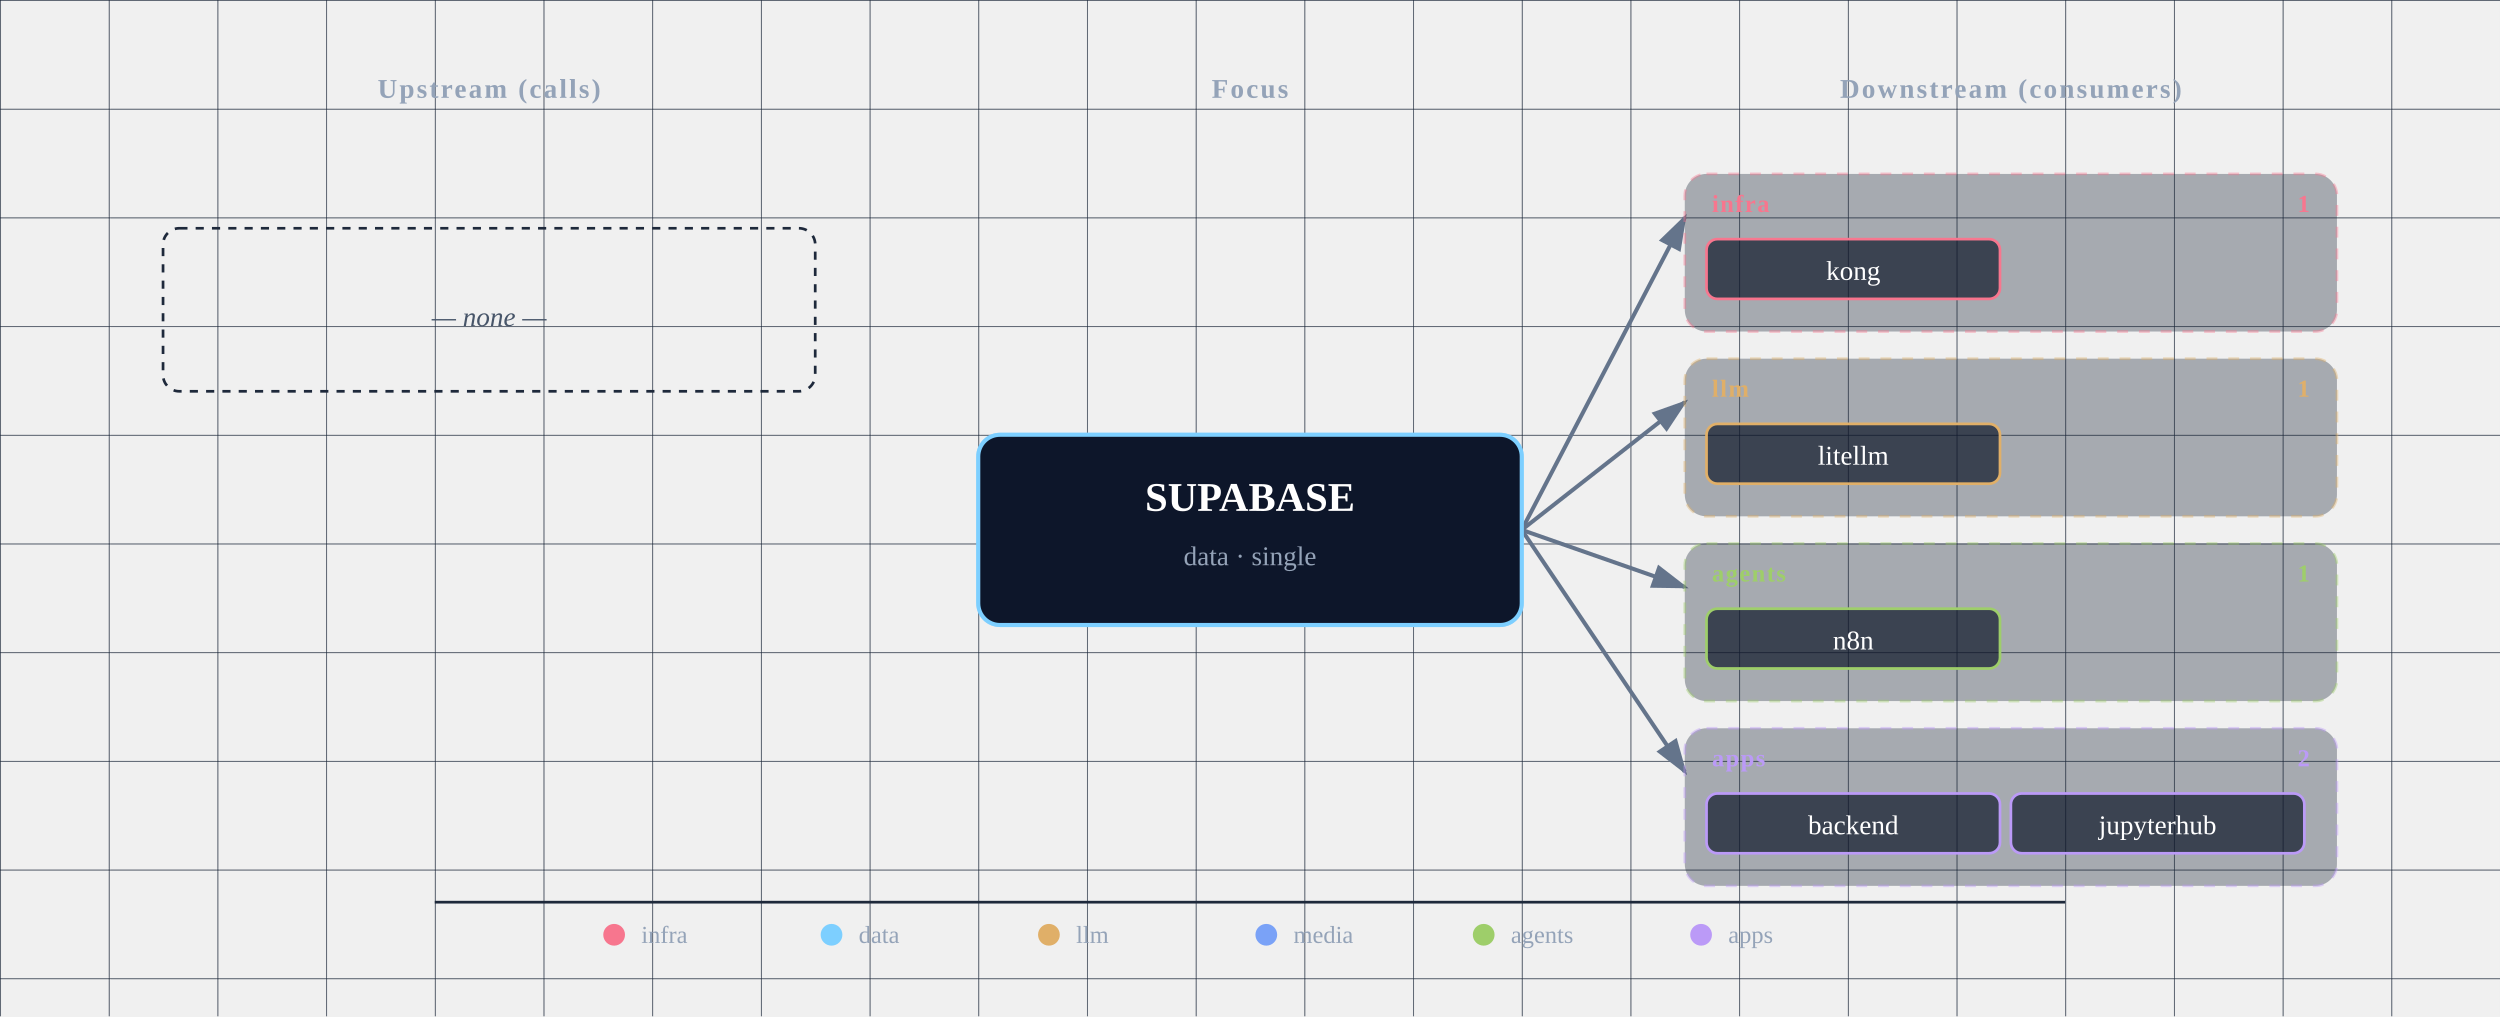
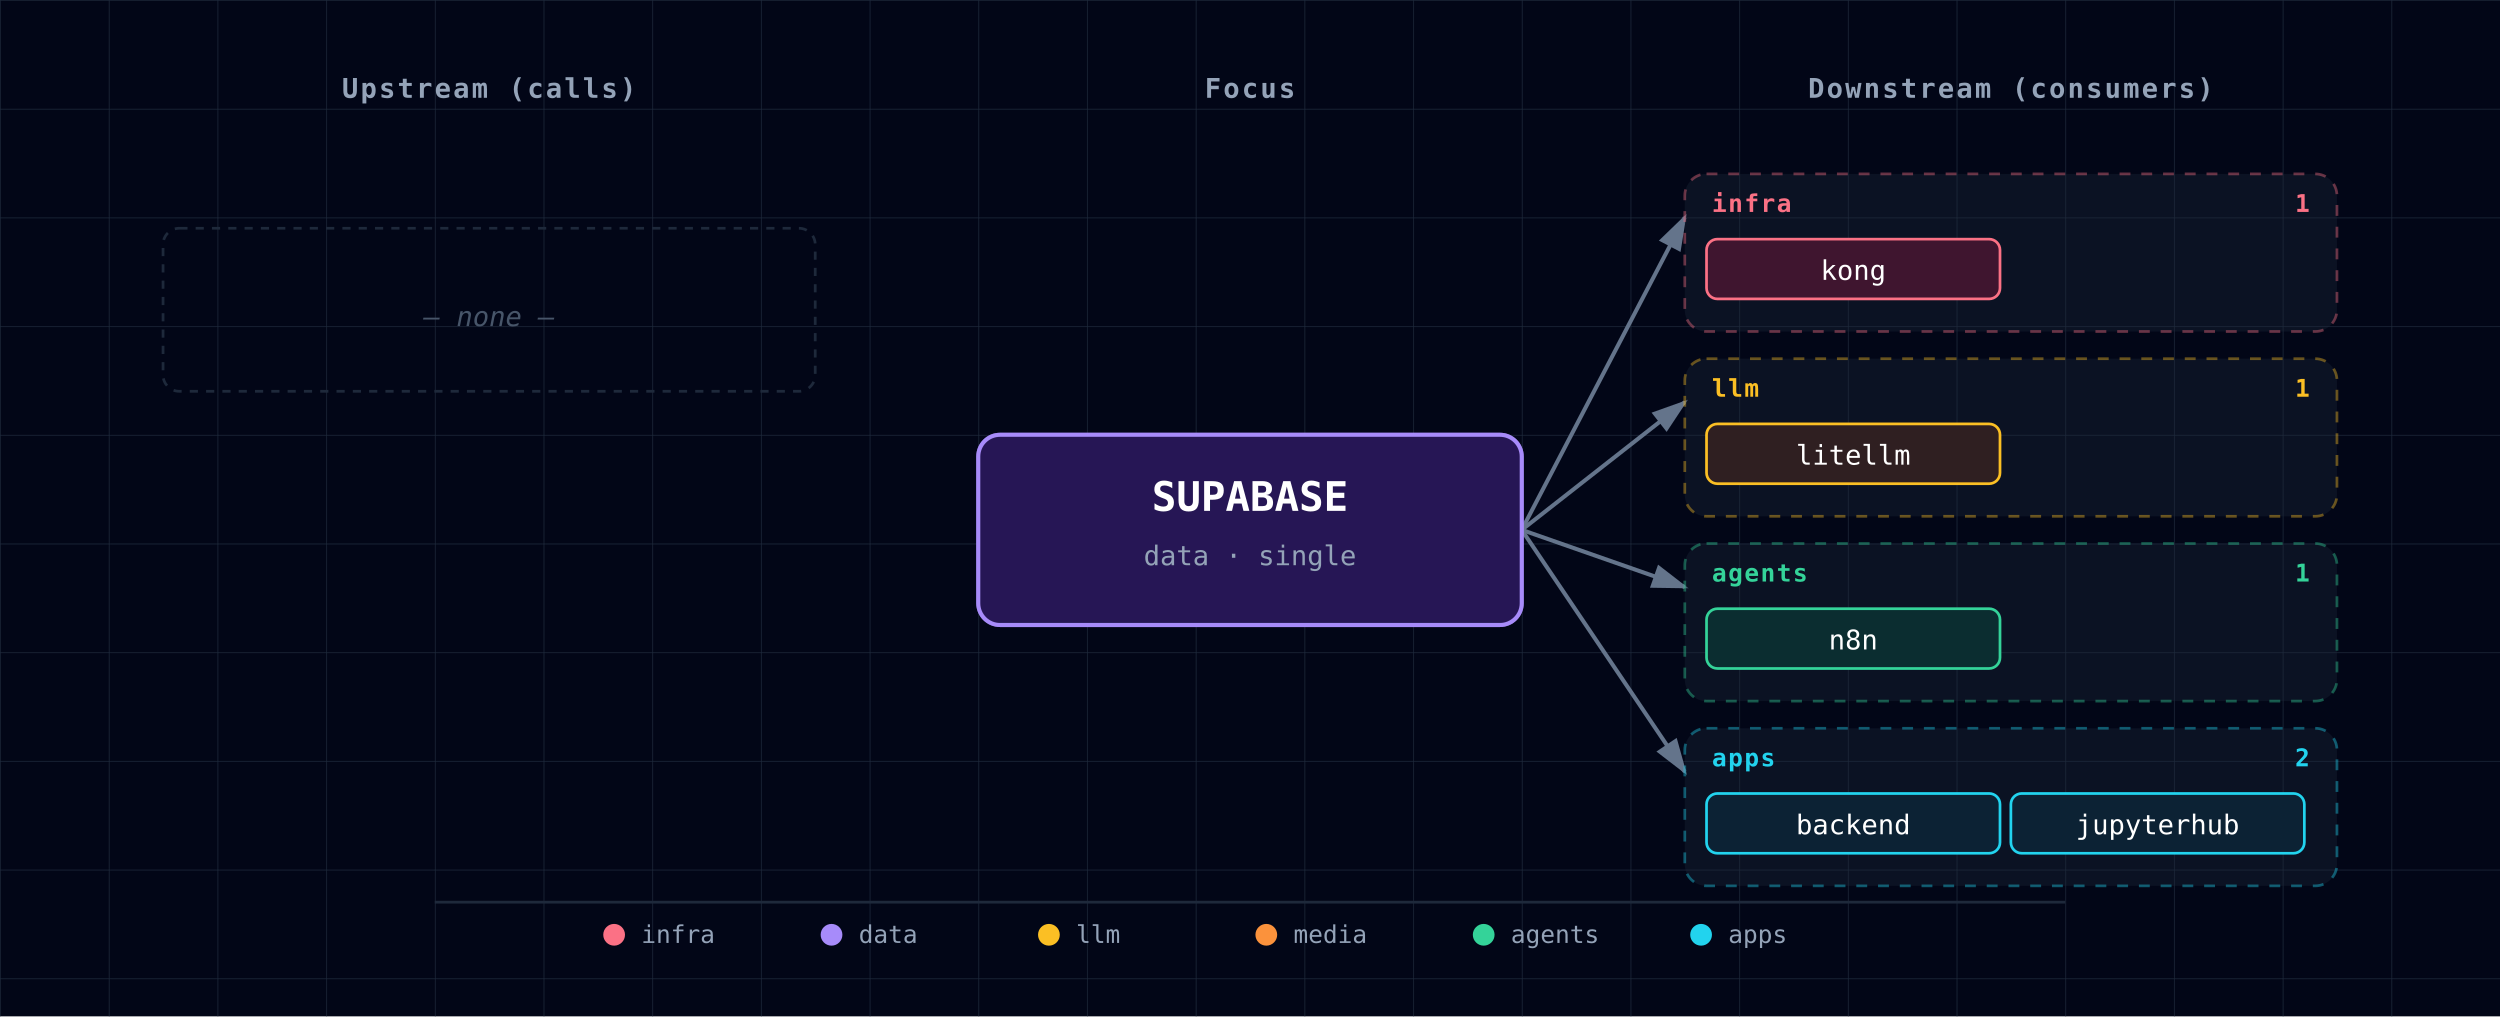
- <svg xmlns="http://www.w3.org/2000/svg" viewBox="0 0 920 374">
+ <svg xmlns="http://www.w3.org/2000/svg" viewBox="0 0 920 374" font-family="'JetBrains Mono', 'Fira Code', Menlo, Consolas, monospace">
  <defs>
    <pattern id="grid" width="40" height="40" patternUnits="userSpaceOnUse">
      <path d="M 40 0 L 0 0 0 40" fill="none" stroke="#1e293b" stroke-width="0.5" />
    </pattern>
    <marker id="arrowhead" markerWidth="9" markerHeight="6" refX="8" refY="3" orient="auto">
      <polygon points="0 0, 9 3, 0 6" fill="#64748b" />
    </marker>
    <filter id="focus-glow" x="-50%" y="-50%" width="200%" height="200%">
      <feGaussianBlur in="SourceAlpha" stdDeviation="6" />
-       <feFlood flood-color="#7dcfff" flood-opacity="0.6" />
+       <feFlood flood-color="#a78bfa" flood-opacity="0.6" />
      <feComposite in2="SourceAlpha" operator="in" />
      <feMerge>
        <feMergeNode />
        <feMergeNode in="SourceGraphic" />
      </feMerge>
    </filter>
  </defs>
+   <rect width="920" height="374" fill="#020617" />
  <rect width="920" height="374" fill="url(#grid)" />
  <text x="180" y="36" fill="#94a3b8" font-size="10" font-weight="600" text-anchor="middle" letter-spacing="0.08em">Upstream (calls)</text>
  <text x="460" y="36" fill="#94a3b8" font-size="10" font-weight="600" text-anchor="middle" letter-spacing="0.08em">Focus</text>
  <text x="740" y="36" fill="#94a3b8" font-size="10" font-weight="600" text-anchor="middle" letter-spacing="0.08em">Downstream (consumers)</text>
  <line x1="560" y1="195" x2="620" y2="80" stroke="#64748b" stroke-width="1.5" marker-end="url(#arrowhead)" />
  <line x1="560" y1="195" x2="620" y2="148" stroke="#64748b" stroke-width="1.5" marker-end="url(#arrowhead)" />
  <line x1="560" y1="195" x2="620" y2="216" stroke="#64748b" stroke-width="1.5" marker-end="url(#arrowhead)" />
  <line x1="560" y1="195" x2="620" y2="284" stroke="#64748b" stroke-width="1.5" marker-end="url(#arrowhead)" />
  <g>
    <rect x="60" y="84" width="240" height="60" rx="6" fill="none" stroke="#1e293b" stroke-width="1" stroke-dasharray="3,3" />
    <text x="180" y="120" fill="#475569" font-size="10" font-style="italic" text-anchor="middle">— none —</text>
  </g>
  <g>
    <g class="cluster">
-       <rect x="620" y="64" width="240" height="58" rx="8" fill="rgba(30,41,59,0.35)" stroke="#f7768e" stroke-width="1" stroke-dasharray="4,4" stroke-opacity="0.4" />
-       <text x="630" y="78" fill="#f7768e" font-size="9" font-weight="700" text-anchor="start" style="letter-spacing:0.06em;text-transform:uppercase;">infra</text>
-       <text x="850" y="78" fill="#f7768e" font-size="9" font-weight="600" text-anchor="end">1</text>
+       <rect x="620" y="64" width="240" height="58" rx="8" fill="rgba(30,41,59,0.35)" stroke="#fb7185" stroke-width="1" stroke-dasharray="4,4" stroke-opacity="0.4" />
+       <text x="630" y="78" fill="#fb7185" font-size="9" font-weight="700" text-anchor="start" style="letter-spacing:0.06em;text-transform:uppercase;">infra</text>
+       <text x="850" y="78" fill="#fb7185" font-size="9" font-weight="600" text-anchor="end">1</text>
    </g>
    <g>
-       <rect x="628" y="88" width="108" height="22" rx="4" fill="rgba(15,23,42,0.7)" stroke="#f7768e" stroke-width="1" />
+       <rect x="628" y="88" width="108" height="22" rx="4" fill="#0f172a" />
+       <rect x="628" y="88" width="108" height="22" rx="4" fill="rgba(136, 19, 55, 0.4)" stroke="#fb7185" stroke-width="1" />
      <text x="682" y="103" fill="white" font-size="10" text-anchor="middle">kong</text>
    </g>
    <g class="cluster">
-       <rect x="620" y="132" width="240" height="58" rx="8" fill="rgba(30,41,59,0.35)" stroke="#e0af68" stroke-width="1" stroke-dasharray="4,4" stroke-opacity="0.4" />
-       <text x="630" y="146" fill="#e0af68" font-size="9" font-weight="700" text-anchor="start" style="letter-spacing:0.06em;text-transform:uppercase;">llm</text>
-       <text x="850" y="146" fill="#e0af68" font-size="9" font-weight="600" text-anchor="end">1</text>
+       <rect x="620" y="132" width="240" height="58" rx="8" fill="rgba(30,41,59,0.35)" stroke="#fbbf24" stroke-width="1" stroke-dasharray="4,4" stroke-opacity="0.4" />
+       <text x="630" y="146" fill="#fbbf24" font-size="9" font-weight="700" text-anchor="start" style="letter-spacing:0.06em;text-transform:uppercase;">llm</text>
+       <text x="850" y="146" fill="#fbbf24" font-size="9" font-weight="600" text-anchor="end">1</text>
    </g>
    <g>
-       <rect x="628" y="156" width="108" height="22" rx="4" fill="rgba(15,23,42,0.7)" stroke="#e0af68" stroke-width="1" />
+       <rect x="628" y="156" width="108" height="22" rx="4" fill="#0f172a" />
+       <rect x="628" y="156" width="108" height="22" rx="4" fill="rgba(120, 53, 15, 0.3)" stroke="#fbbf24" stroke-width="1" />
      <text x="682" y="171" fill="white" font-size="10" text-anchor="middle">litellm</text>
    </g>
    <g class="cluster">
-       <rect x="620" y="200" width="240" height="58" rx="8" fill="rgba(30,41,59,0.35)" stroke="#9ece6a" stroke-width="1" stroke-dasharray="4,4" stroke-opacity="0.4" />
-       <text x="630" y="214" fill="#9ece6a" font-size="9" font-weight="700" text-anchor="start" style="letter-spacing:0.06em;text-transform:uppercase;">agents</text>
-       <text x="850" y="214" fill="#9ece6a" font-size="9" font-weight="600" text-anchor="end">1</text>
+       <rect x="620" y="200" width="240" height="58" rx="8" fill="rgba(30,41,59,0.35)" stroke="#34d399" stroke-width="1" stroke-dasharray="4,4" stroke-opacity="0.4" />
+       <text x="630" y="214" fill="#34d399" font-size="9" font-weight="700" text-anchor="start" style="letter-spacing:0.06em;text-transform:uppercase;">agents</text>
+       <text x="850" y="214" fill="#34d399" font-size="9" font-weight="600" text-anchor="end">1</text>
    </g>
    <g>
-       <rect x="628" y="224" width="108" height="22" rx="4" fill="rgba(15,23,42,0.7)" stroke="#9ece6a" stroke-width="1" />
+       <rect x="628" y="224" width="108" height="22" rx="4" fill="#0f172a" />
+       <rect x="628" y="224" width="108" height="22" rx="4" fill="rgba(6, 78, 59, 0.4)" stroke="#34d399" stroke-width="1" />
      <text x="682" y="239" fill="white" font-size="10" text-anchor="middle">n8n</text>
    </g>
    <g class="cluster">
-       <rect x="620" y="268" width="240" height="58" rx="8" fill="rgba(30,41,59,0.35)" stroke="#bb9af7" stroke-width="1" stroke-dasharray="4,4" stroke-opacity="0.4" />
-       <text x="630" y="282" fill="#bb9af7" font-size="9" font-weight="700" text-anchor="start" style="letter-spacing:0.06em;text-transform:uppercase;">apps</text>
-       <text x="850" y="282" fill="#bb9af7" font-size="9" font-weight="600" text-anchor="end">2</text>
+       <rect x="620" y="268" width="240" height="58" rx="8" fill="rgba(30,41,59,0.35)" stroke="#22d3ee" stroke-width="1" stroke-dasharray="4,4" stroke-opacity="0.4" />
+       <text x="630" y="282" fill="#22d3ee" font-size="9" font-weight="700" text-anchor="start" style="letter-spacing:0.06em;text-transform:uppercase;">apps</text>
+       <text x="850" y="282" fill="#22d3ee" font-size="9" font-weight="600" text-anchor="end">2</text>
    </g>
    <g>
-       <rect x="628" y="292" width="108" height="22" rx="4" fill="rgba(15,23,42,0.7)" stroke="#bb9af7" stroke-width="1" />
+       <rect x="628" y="292" width="108" height="22" rx="4" fill="#0f172a" />
+       <rect x="628" y="292" width="108" height="22" rx="4" fill="rgba(8, 51, 68, 0.4)" stroke="#22d3ee" stroke-width="1" />
      <text x="682" y="307" fill="white" font-size="10" text-anchor="middle">backend</text>
    </g>
    <g>
-       <rect x="740" y="292" width="108" height="22" rx="4" fill="rgba(15,23,42,0.7)" stroke="#bb9af7" stroke-width="1" />
+       <rect x="740" y="292" width="108" height="22" rx="4" fill="#0f172a" />
+       <rect x="740" y="292" width="108" height="22" rx="4" fill="rgba(8, 51, 68, 0.4)" stroke="#22d3ee" stroke-width="1" />
      <text x="794" y="307" fill="white" font-size="10" text-anchor="middle">jupyterhub</text>
    </g>
  </g>
  <g class="focus" filter="url(#focus-glow)">
-     <rect x="360" y="160" width="200" height="70" rx="8" fill="#0f172a" stroke="#7dcfff" stroke-width="1.5" />
+     <rect x="360" y="160" width="200" height="70" rx="8" fill="#0f172a" />
+     <rect x="360" y="160" width="200" height="70" rx="8" fill="rgba(76, 29, 149, 0.4)" stroke="#a78bfa" stroke-width="1.5" />
    <text x="460" y="188" fill="white" font-size="15" font-weight="700" text-anchor="middle">SUPABASE</text>
    <text x="460" y="208" fill="#94a3b8" font-size="10" text-anchor="middle">data · single</text>
  </g>
  <g class="legend">
    <line x1="160" y1="332" x2="760" y2="332" stroke="#1e293b" stroke-width="1" />
-     <circle cx="226" cy="344" r="4" fill="#f7768e" />
+     <circle cx="226" cy="344" r="4" fill="#fb7185" />
    <text x="236" y="347" fill="#94a3b8" font-size="9" font-weight="400" text-anchor="start">infra</text>
-     <circle cx="306" cy="344" r="4" fill="#7dcfff" />
+     <circle cx="306" cy="344" r="4" fill="#a78bfa" />
    <text x="316" y="347" fill="#94a3b8" font-size="9" font-weight="400" text-anchor="start">data</text>
-     <circle cx="386" cy="344" r="4" fill="#e0af68" />
+     <circle cx="386" cy="344" r="4" fill="#fbbf24" />
    <text x="396" y="347" fill="#94a3b8" font-size="9" font-weight="400" text-anchor="start">llm</text>
-     <circle cx="466" cy="344" r="4" fill="#7aa2f7" />
+     <circle cx="466" cy="344" r="4" fill="#fb923c" />
    <text x="476" y="347" fill="#94a3b8" font-size="9" font-weight="400" text-anchor="start">media</text>
-     <circle cx="546" cy="344" r="4" fill="#9ece6a" />
+     <circle cx="546" cy="344" r="4" fill="#34d399" />
    <text x="556" y="347" fill="#94a3b8" font-size="9" font-weight="400" text-anchor="start">agents</text>
-     <circle cx="626" cy="344" r="4" fill="#bb9af7" />
+     <circle cx="626" cy="344" r="4" fill="#22d3ee" />
    <text x="636" y="347" fill="#94a3b8" font-size="9" font-weight="400" text-anchor="start">apps</text>
  </g>
</svg>
